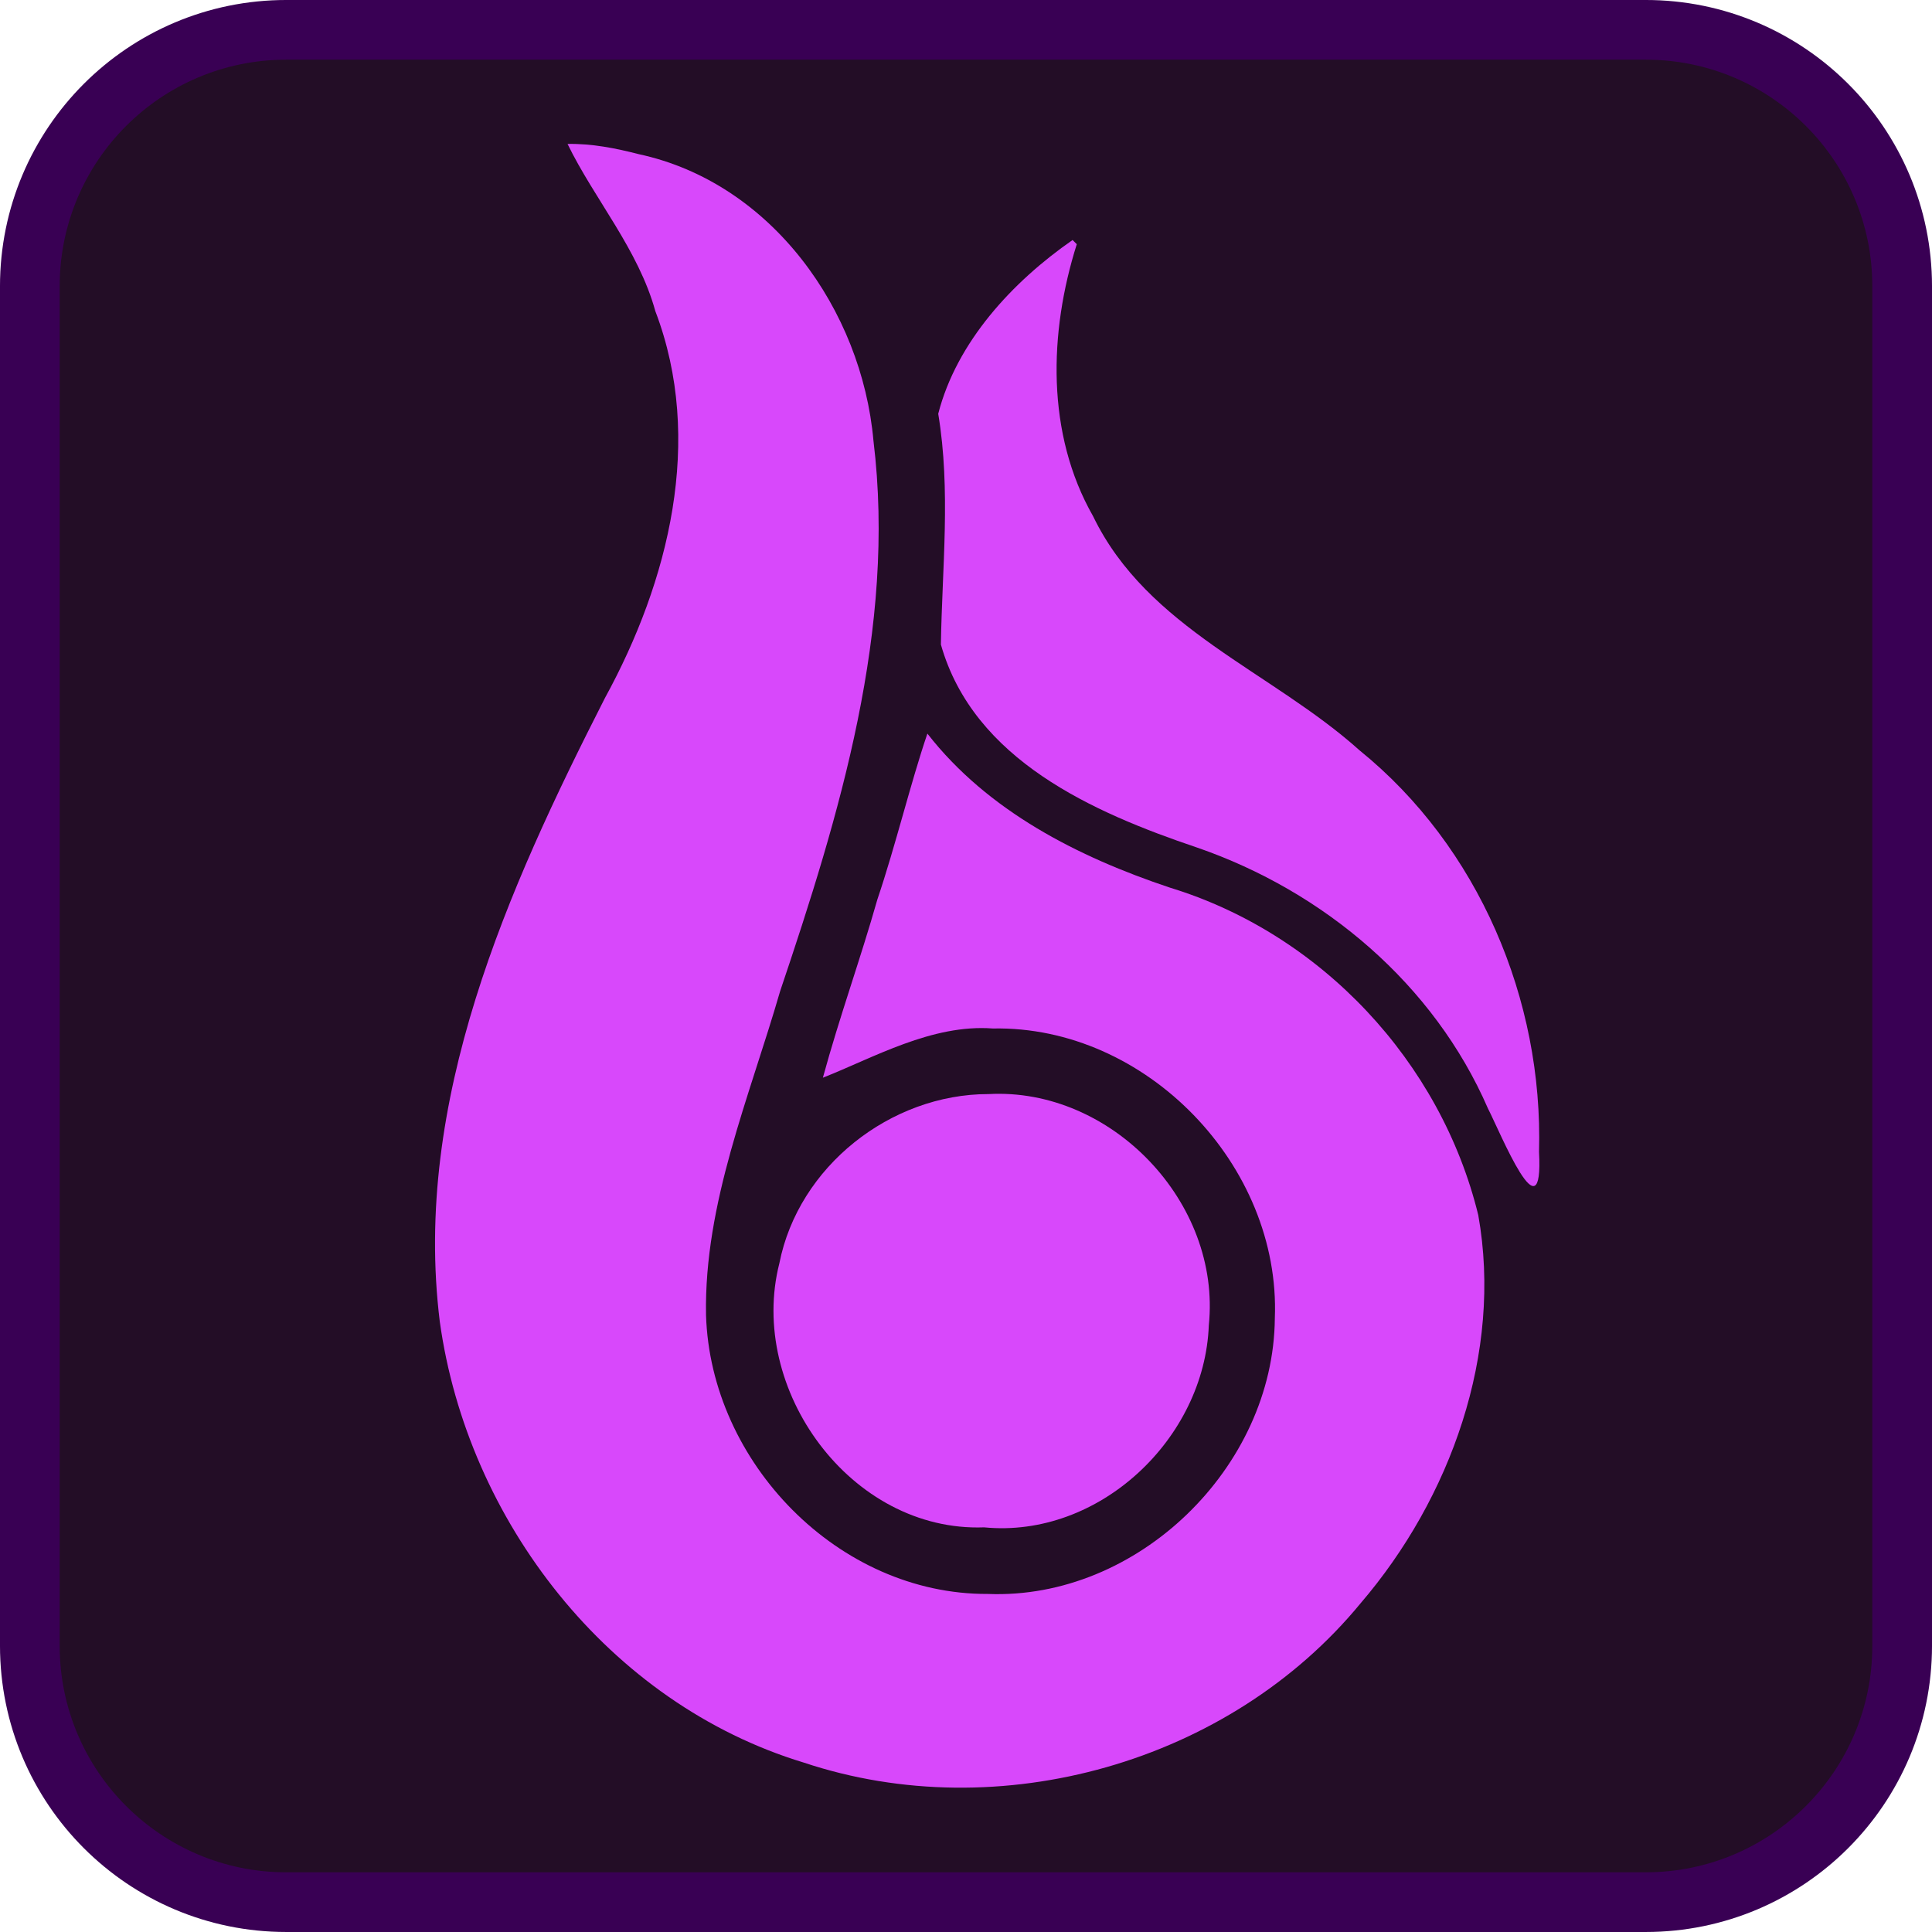
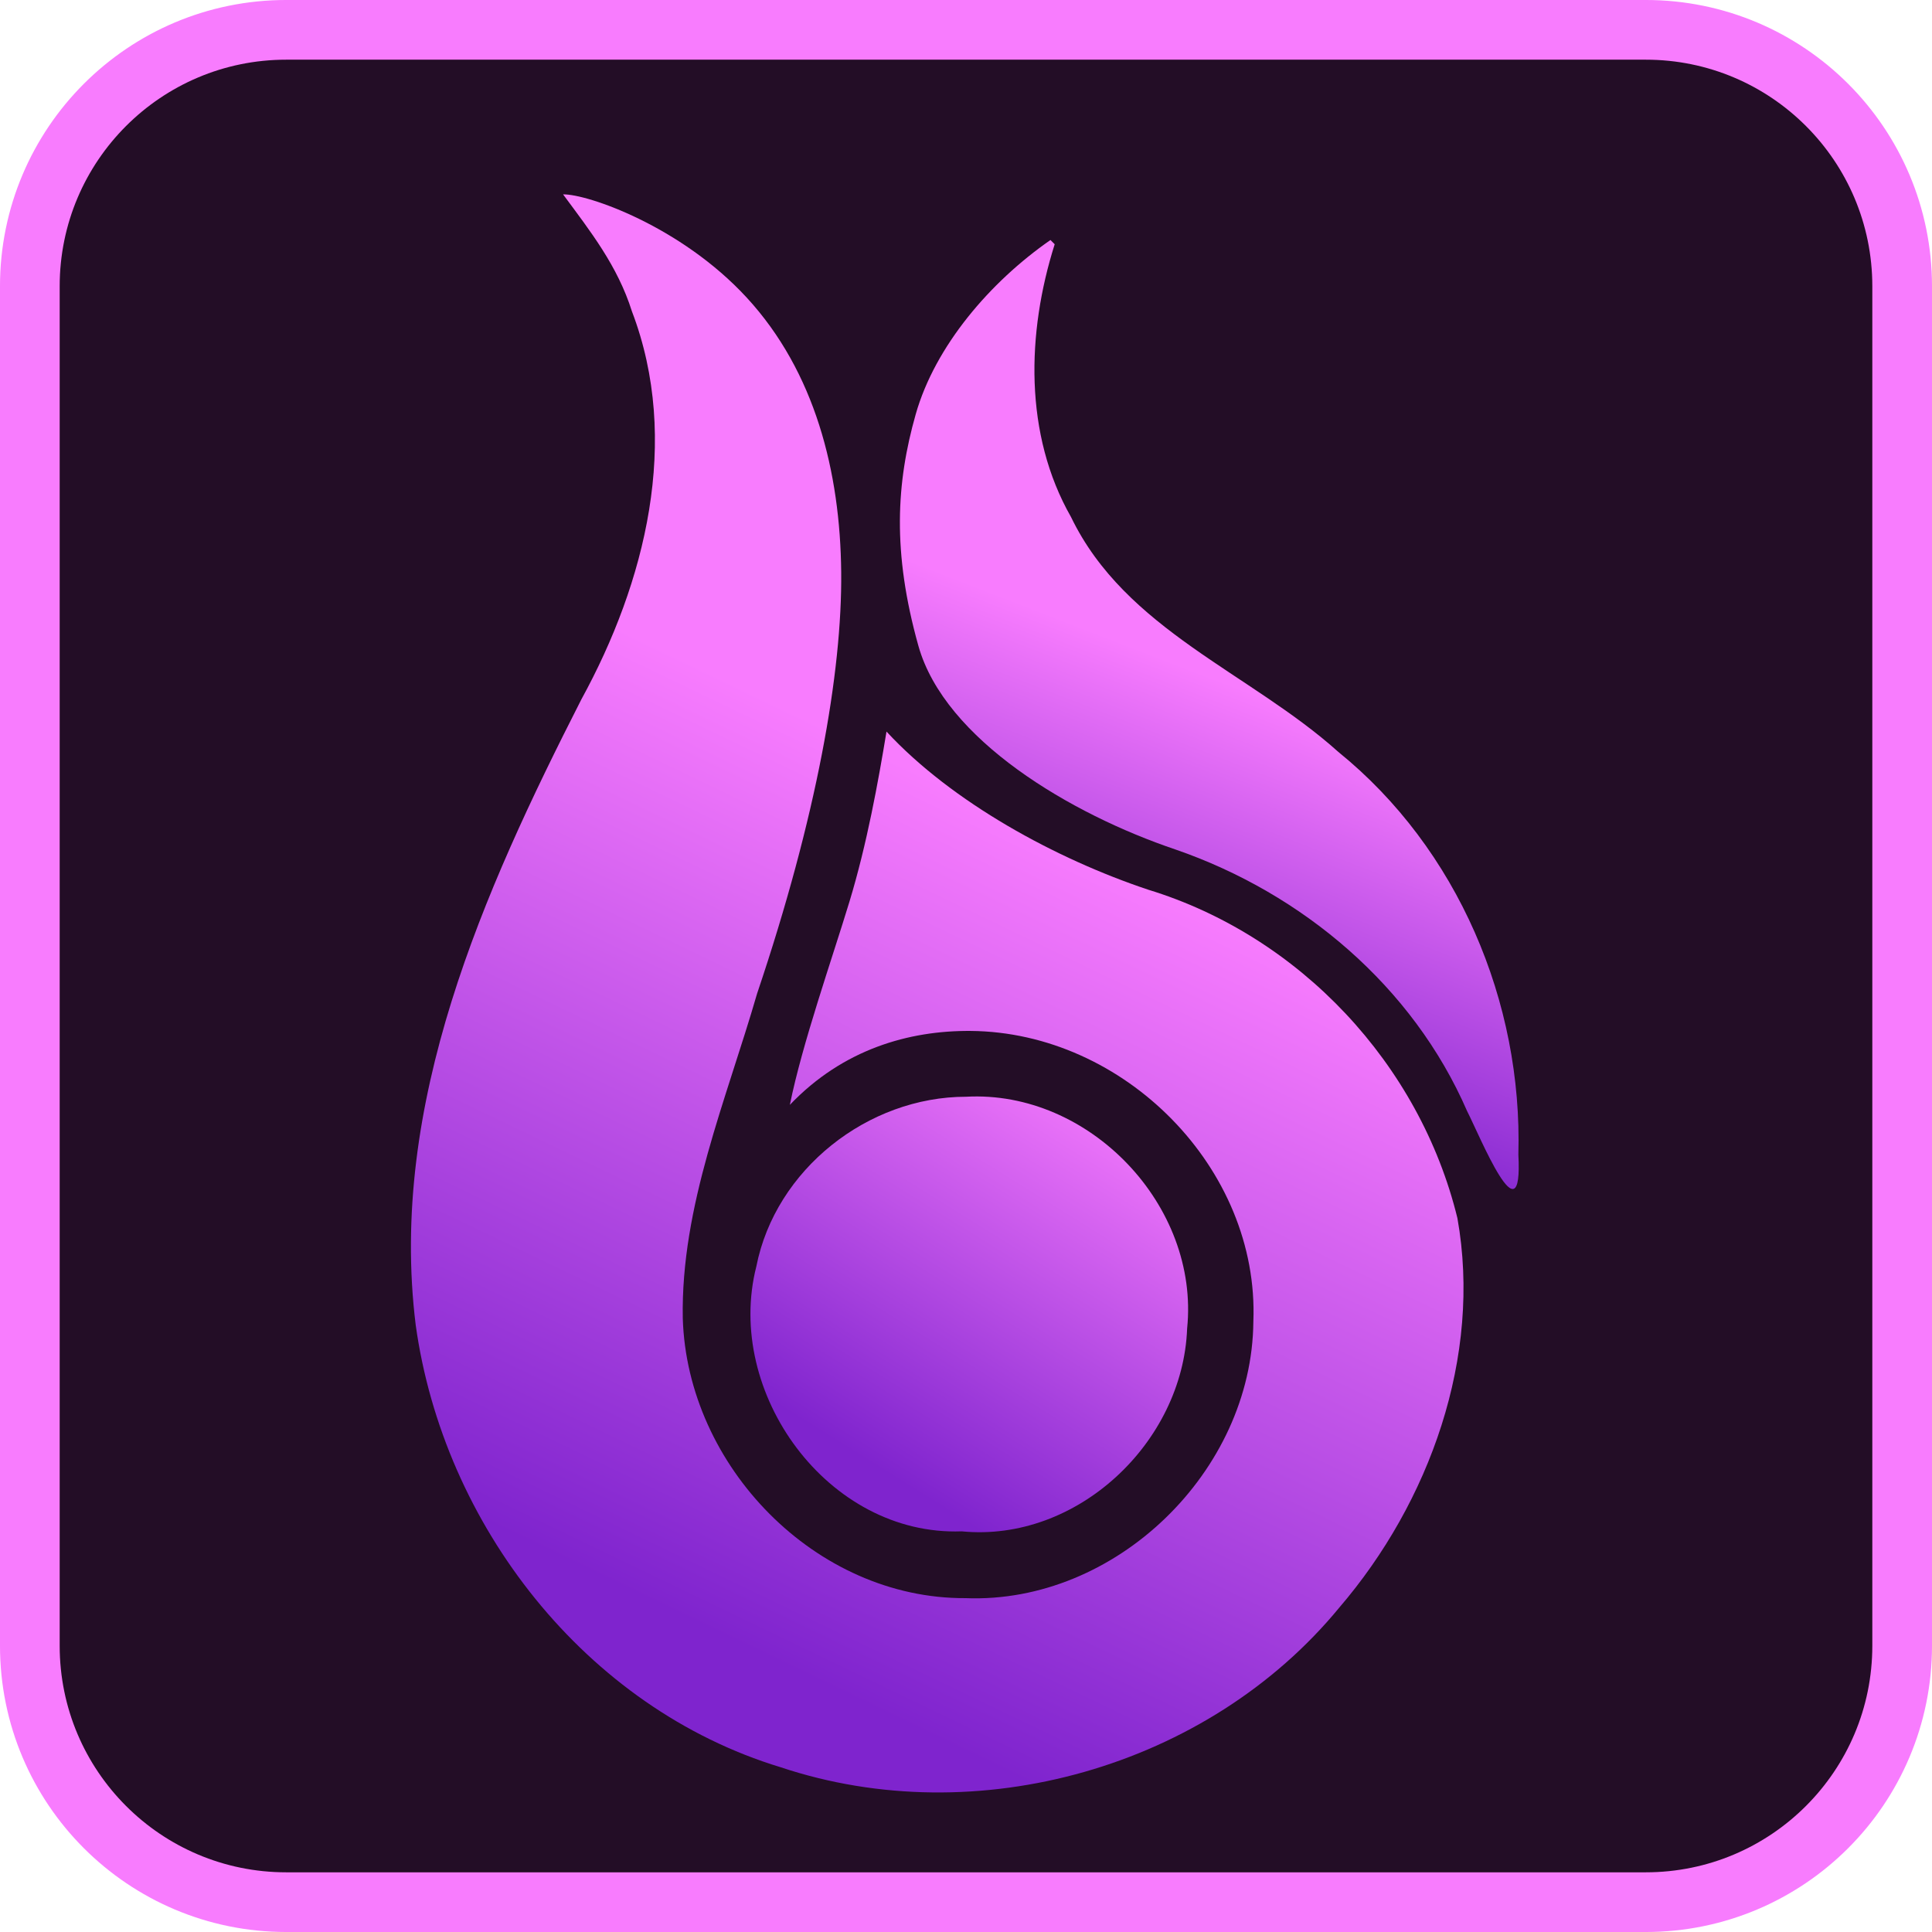
- <svg xmlns="http://www.w3.org/2000/svg" xml:space="preserve" width="128" height="128">
-   <g paint-order="markers stroke fill">
-     <path fill="#230d26" stroke="#390054" stroke-linecap="round" stroke-linejoin="round" stroke-width="7.909" d="M 18.966,3.954 H 109.034 A 15.011,15.011 0 0 1 124.046,18.966 v 90.068 a 15.011,15.011 0 0 1 -15.011,15.011 H 18.966 A 15.011,15.011 0 0 1 3.954,109.034 V 18.966 A 15.011,15.011 0 0 1 18.966,3.954 Z" />
-     <path fill="#d848fb" d="m 65.486,72.486 c 8.152,-0.448 15.437,7.192 14.601,15.314 -0.28,7.521 -7.269,14.133 -14.885,13.391 -8.846,0.325 -15.693,-9.167 -13.566,-17.499 1.264,-6.411 7.362,-11.205 13.85,-11.207 z" style="mix-blend-mode:normal" />
-     <path fill="#d848fb" d="m 37.601,9.536 c 1.782,3.662 4.691,6.992 5.817,11.079 3.248,8.514 0.891,17.901 -3.335,25.621 -6.474,12.712 -12.756,26.728 -10.945,41.329 1.829,13.19 11.204,25.293 24.108,29.209 12.953,4.324 28.213,0.017 36.897,-10.553 C 96.101,99.273 99.572,89.649 97.939,80.503 95.454,70.333 87.53,61.87 77.507,58.807 71.433,56.778 65.446,53.743 61.442,48.603 c -1.116,3.274 -2.104,7.412 -3.316,10.995 -1.121,3.953 -2.502,7.751 -3.608,11.803 3.326,-1.308 7.228,-3.566 11.261,-3.261 10.153,-0.197 19.082,9.078 18.682,19.199 -0.082,9.883 -9.091,18.66 -19.02,18.264 C 55.55,105.647 47.072,96.892 46.776,87.124 46.641,79.711 49.654,72.692 51.685,65.67 55.618,54.012 59.389,41.635 57.869,29.2 57.095,20.521 51.106,12.108 42.328,10.216 40.785,9.818 39.201,9.505 37.601,9.536 Z" style="mix-blend-mode:normal" />
-     <path fill="#d848fb" d="m 71.061,15.901 c -3.979,2.763 -7.675,6.744 -8.901,11.513 0.844,5.063 0.253,10.235 0.177,15.289 2.166,7.641 10.079,11.125 16.972,13.45 8.404,2.9 15.693,9.052 19.268,17.279 0.834,1.625 3.702,8.721 3.387,2.879 0.286,-10.078 -4.001,-20.209 -11.89,-26.599 -5.825,-5.23 -14.054,-8.059 -17.654,-15.511 -3.117,-5.468 -2.932,-12.169 -1.08,-18.021 l -0.14,-0.14 z" style="mix-blend-mode:normal" />
-   </g>
+ <svg xmlns="http://www.w3.org/2000/svg" xmlns:xlink="http://www.w3.org/1999/xlink" xml:space="preserve" width="128" height="128">
+   <defs>
+     <linearGradient id="a">
+       <stop offset=".045" stop-color="#7f24ce" />
+       <stop offset="1" stop-color="#f87cfe" />
+     </linearGradient>
+     <linearGradient xlink:href="#a" id="b" x1="635.831" x2="721.822" y1="589.778" y2="368.408" gradientTransform="translate(2.219 4.067)scale(.119)" gradientUnits="userSpaceOnUse" />
+     <linearGradient xlink:href="#a" id="c" x1="496.519" x2="635.831" y1="813.477" y2="589.778" gradientTransform="translate(2.219 4.067)scale(.119)" gradientUnits="userSpaceOnUse" />
+     <linearGradient xlink:href="#a" id="d" x1="269.585" x2="488.27" y1="847.204" y2="393.079" gradientTransform="translate(2.219 4.067)scale(.119)" gradientUnits="userSpaceOnUse" />
+   </defs>
+   <path fill="#230d26" stroke="#f87cfe" stroke-linecap="round" stroke-linejoin="round" stroke-width="7.909" d="m 18.966,3.954 h 90.068 a 15.01,15.01 0 0 1 15.012,15.012 v 90.068 a 15.01,15.01 0 0 1 -15.012,15.012 H 18.966 A 15.01,15.01 0 0 1 3.954,109.034 V 18.966 A 15.01,15.01 0 0 1 18.966,3.954" paint-order="markers stroke fill" />
+   <path fill="url(#b)" d="m 69.596,15.901 c -3.991,2.772 -7.642,7.019 -8.928,11.548 -1.286,4.529 -1.565,9.122 0.177,15.337 1.742,6.215 10.11,11.16 17.025,13.492 8.431,2.908 15.742,9.079 19.328,17.333 0.837,1.631 3.714,8.748 3.398,2.887 C 100.882,66.39 96.583,56.227 88.668,49.817 82.825,44.571 74.571,41.734 70.96,34.258 67.833,28.774 68.019,22.052 69.876,16.182 l -0.14,-0.14 z" paint-order="stroke fill markers" style="mix-blend-mode:normal" />
+   <path fill="url(#c)" d="M 64.004,72.662 C 72.181,72.212 79.488,79.876 78.65,88.024 78.369,95.568 71.358,102.2 63.719,101.456 54.845,101.782 47.977,92.261 50.11,83.904 51.378,77.473 57.496,72.664 64.003,72.662 Z" paint-order="stroke fill markers" style="mix-blend-mode:normal" />
+   <path fill="url(#d)" d="m 37.305,12.878 c 1.823,2.465 3.611,4.736 4.562,7.751 3.258,8.54 0.894,17.957 -3.346,25.7 -6.494,12.751 -12.796,26.812 -10.979,41.458 1.835,13.231 11.239,25.371 24.183,29.299 12.993,4.337 28.3,0.017 37.012,-10.586 C 94.714,99.533 98.195,89.879 96.557,80.704 94.065,70.503 86.115,62.013 76.061,58.941 69.969,56.905 63.082,53.167 58.733,48.469 c -0.549,3.33 -1.295,7.451 -2.454,11.265 -1.159,3.814 -3.138,9.439 -3.949,13.466 3.528,-3.698 7.91,-4.928 11.968,-4.898 10.186,0.078 19.142,9.106 18.74,19.258 -0.082,9.914 -9.119,18.718 -19.079,18.321 C 54.037,105.926 45.533,97.143 45.236,87.345 45.1,79.91 48.122,72.868 50.16,65.825 54.105,54.131 55.797,44.553 55.732,37.906 55.666,31.26 53.999,24.627 49.467,19.711 45.103,14.977 38.91,12.847 37.305,12.878" paint-order="stroke fill markers" style="mix-blend-mode:normal" />
</svg>
